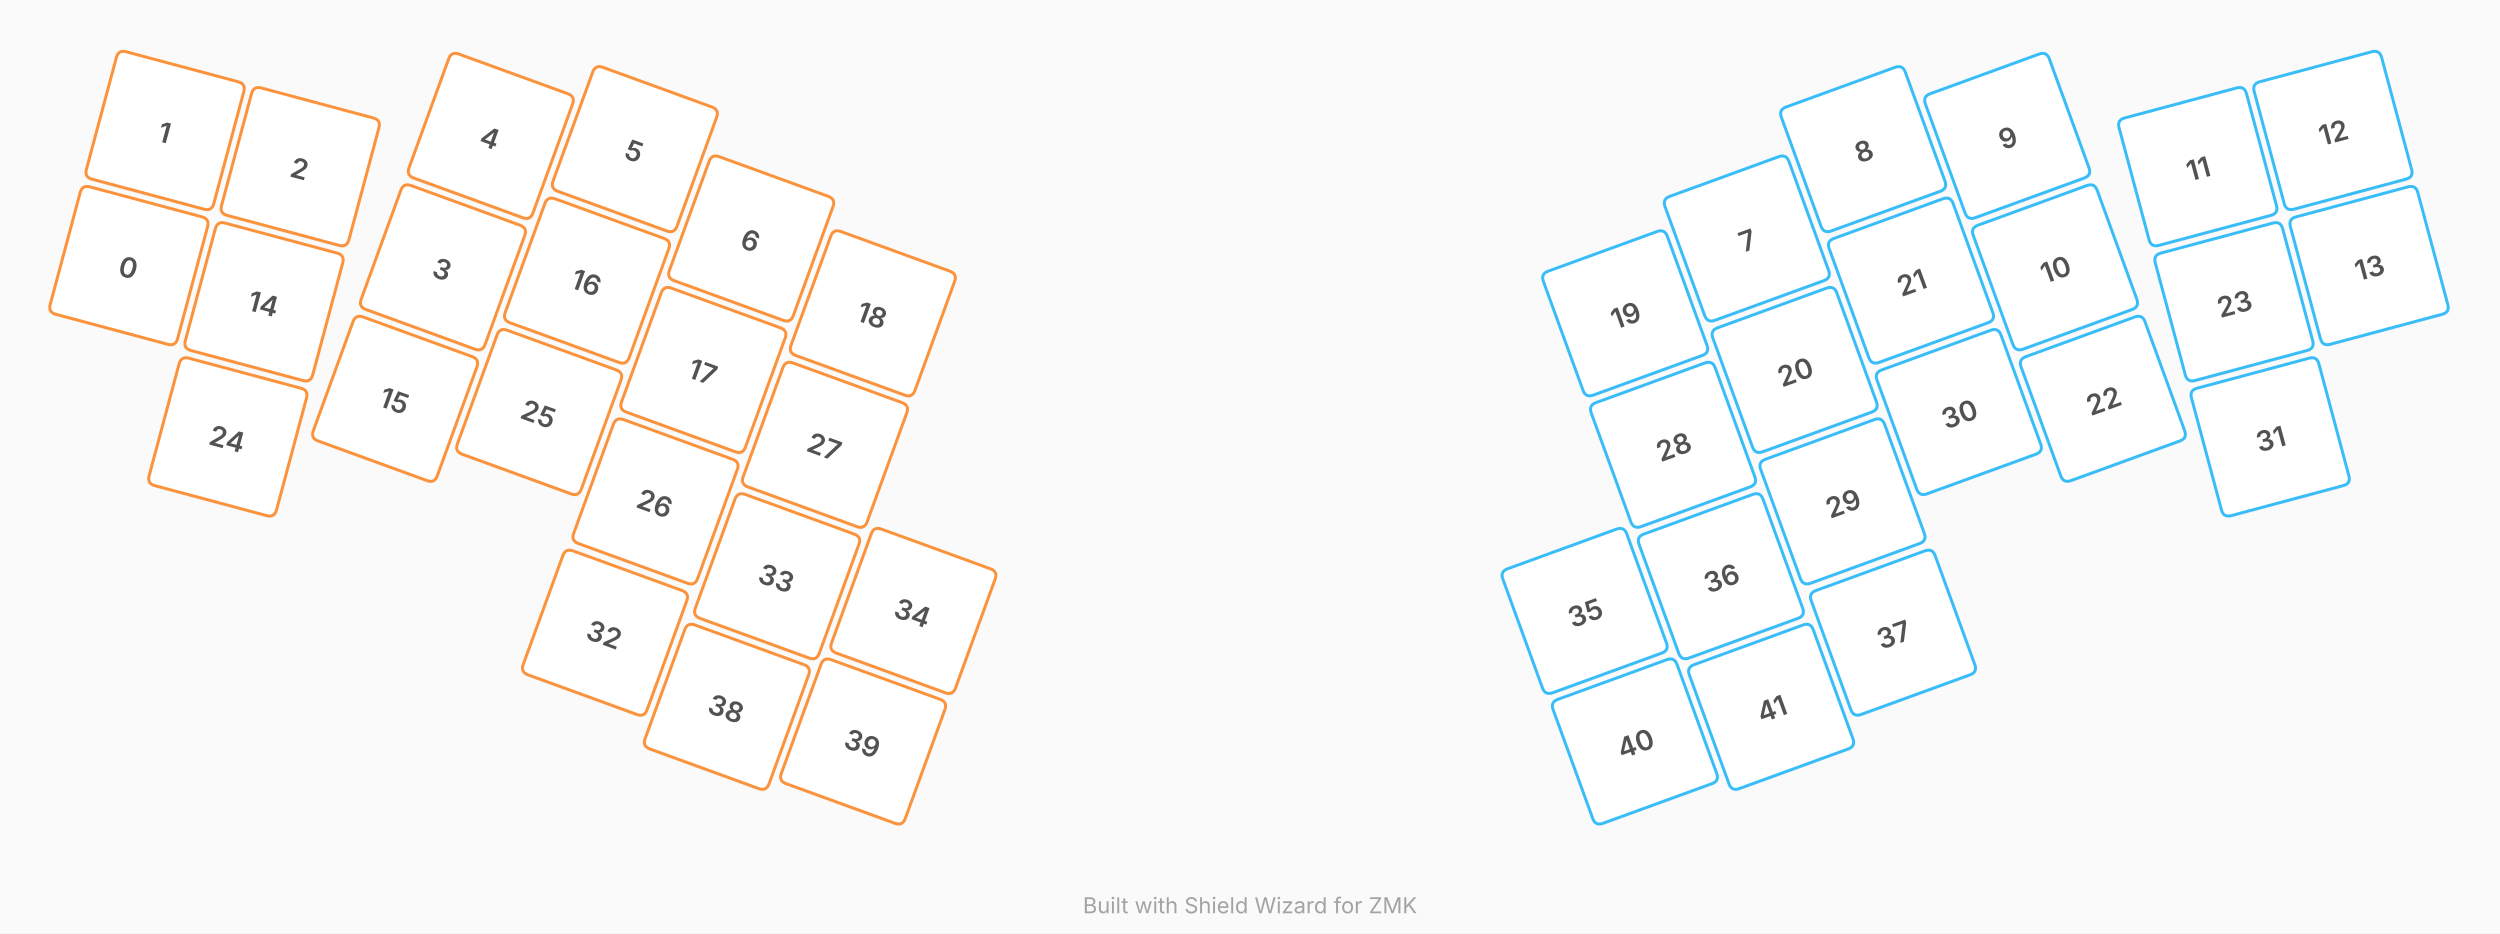
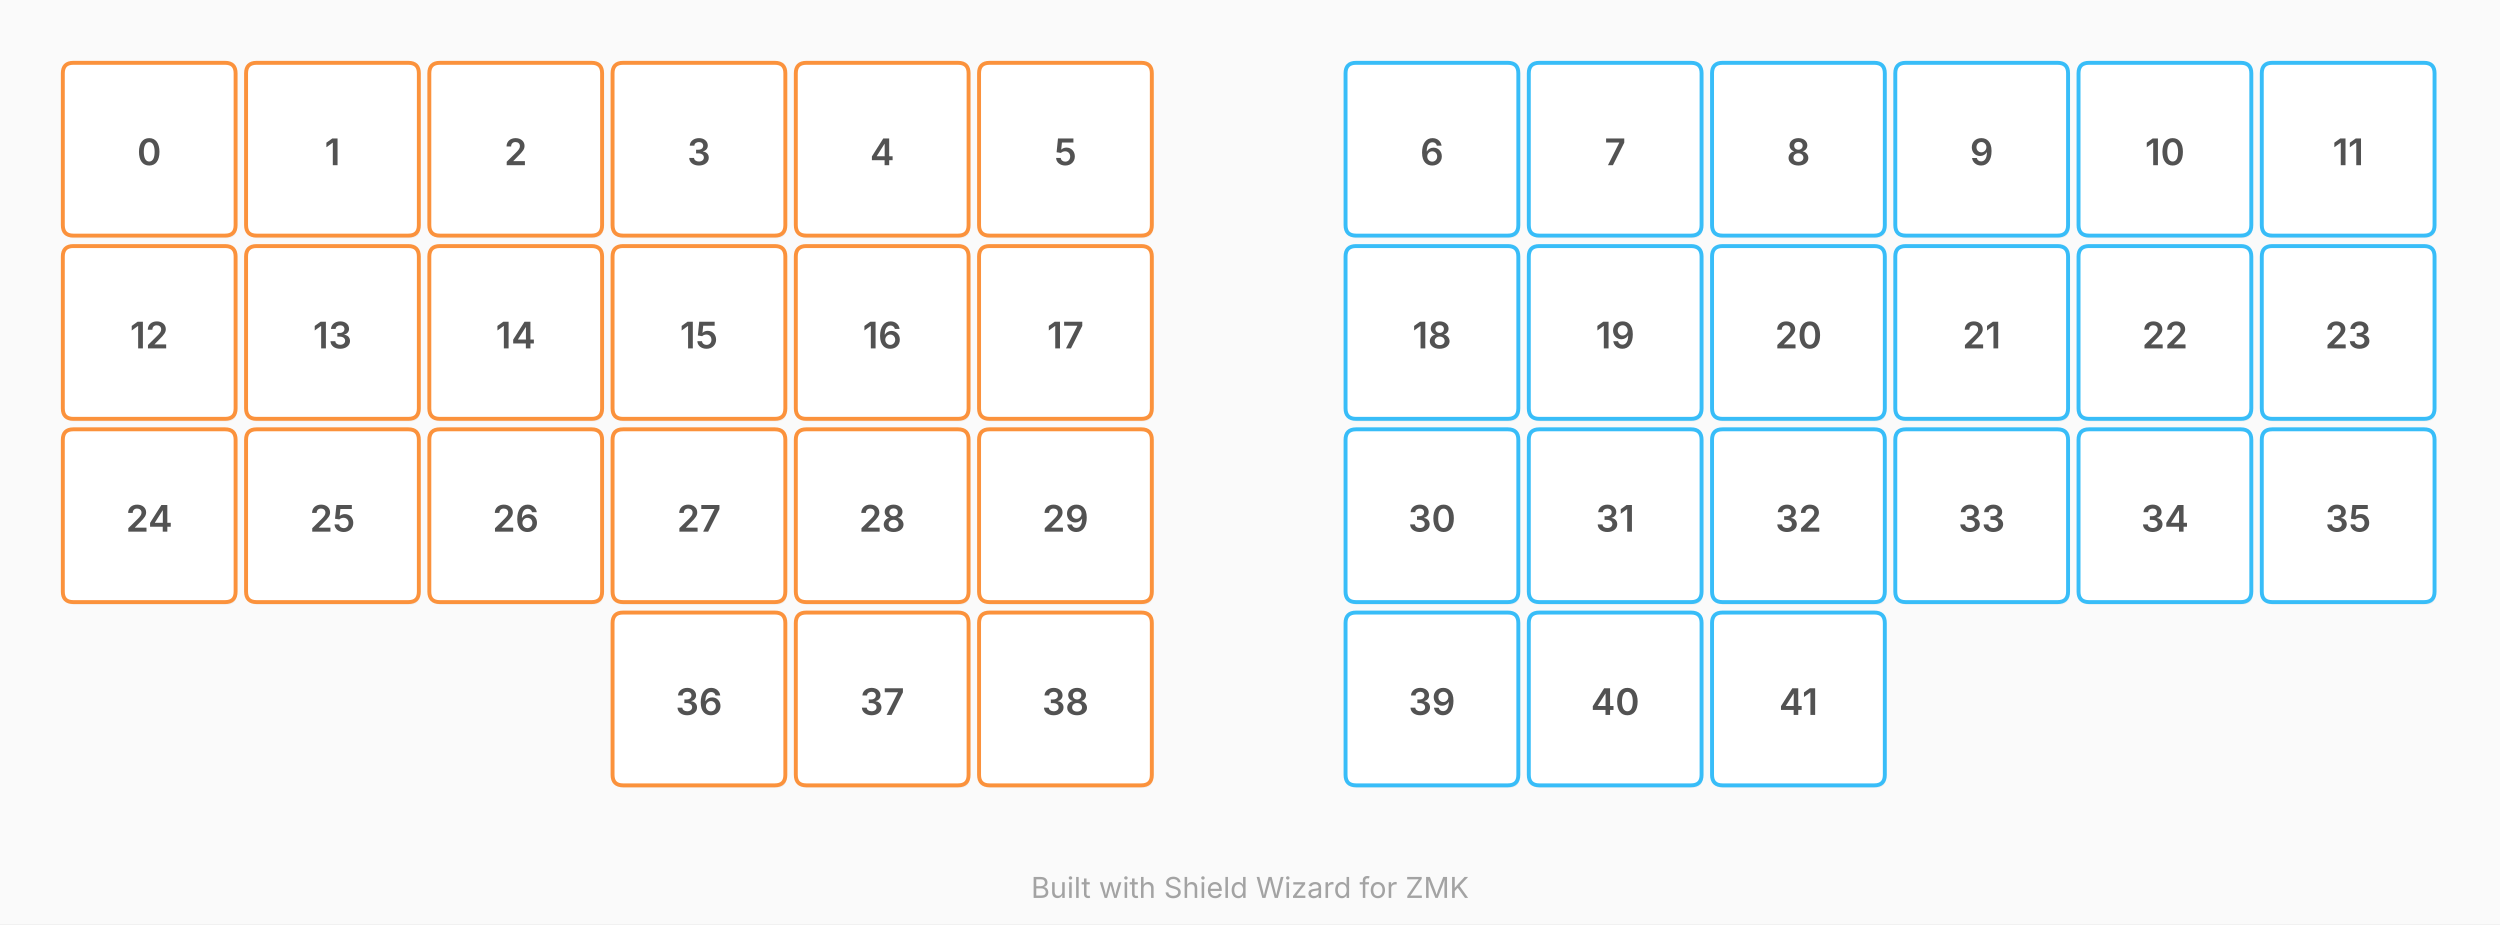
- <svg xmlns="http://www.w3.org/2000/svg" viewBox="0 0 1251 467">
+ <svg xmlns="http://www.w3.org/2000/svg" viewBox="0 0 955 353">
  <style>
  .bg { fill: #fafafa; }
  .key-body { fill: #ffffff; }
  .key-shadow { fill: rgba(0,0,0,0.04); }
  .key-label { fill: #525252; font-weight: 600; }
  .footer { fill: #a3a3a3; }
  @media (prefers-color-scheme: dark) {
    .bg { fill: #171717; }
    .key-body { fill: #2a2a2a; }
    .key-shadow { fill: rgba(0,0,0,0.15); }
    .key-label { fill: #d4d4d4; }
    .footer { fill: #525252; }
  }
</style>
-   <rect class="bg" width="1251" height="467" />
-   <g transform="translate(29.50252,97.89693) rotate(15,35,35)">
+   <rect class="bg" width="955" height="353" />
+   <g transform="translate(22,22)">
    <path class="key-shadow" d="M 6,2 L 64,2 Q 68,2 68,6 L 68,64 Q 68,68 64,68 L 6,68 Q 2,68 2,64 L 2,6 Q 2,2 6,2 Z" transform="translate(0.5,1)" />
    <path class="key-body" d="M 6,2 L 64,2 Q 68,2 68,6 L 68,64 Q 68,68 64,68 L 6,68 Q 2,68 2,64 L 2,6 Q 2,2 6,2 Z" stroke="#fb923c" stroke-width="1.5" />
    <text x="35" y="36" text-anchor="middle" dominant-baseline="central" font-family="system-ui, -apple-system, sans-serif" font-size="14" class="key-label">0</text>
  </g>
-   <g transform="translate(47.61985,30.28211) rotate(15,35,35)">
+   <g transform="translate(92,22)">
    <path class="key-shadow" d="M 6,2 L 64,2 Q 68,2 68,6 L 68,64 Q 68,68 64,68 L 6,68 Q 2,68 2,64 L 2,6 Q 2,2 6,2 Z" transform="translate(0.5,1)" />
    <path class="key-body" d="M 6,2 L 64,2 Q 68,2 68,6 L 68,64 Q 68,68 64,68 L 6,68 Q 2,68 2,64 L 2,6 Q 2,2 6,2 Z" stroke="#fb923c" stroke-width="1.5" />
    <text x="35" y="36" text-anchor="middle" dominant-baseline="central" font-family="system-ui, -apple-system, sans-serif" font-size="14" class="key-label">1</text>
  </g>
-   <g transform="translate(115.2347,48.39944) rotate(15,35,35)">
+   <g transform="translate(162,22)">
    <path class="key-shadow" d="M 6,2 L 64,2 Q 68,2 68,6 L 68,64 Q 68,68 64,68 L 6,68 Q 2,68 2,64 L 2,6 Q 2,2 6,2 Z" transform="translate(0.5,1)" />
    <path class="key-body" d="M 6,2 L 64,2 Q 68,2 68,6 L 68,64 Q 68,68 64,68 L 6,68 Q 2,68 2,64 L 2,6 Q 2,2 6,2 Z" stroke="#fb923c" stroke-width="1.5" />
    <text x="35" y="36" text-anchor="middle" dominant-baseline="central" font-family="system-ui, -apple-system, sans-serif" font-size="14" class="key-label">2</text>
  </g>
-   <g transform="translate(186.663,98.77851) rotate(20,35,35)">
+   <g transform="translate(232,22)">
    <path class="key-shadow" d="M 6,2 L 64,2 Q 68,2 68,6 L 68,64 Q 68,68 64,68 L 6,68 Q 2,68 2,64 L 2,6 Q 2,2 6,2 Z" transform="translate(0.5,1)" />
    <path class="key-body" d="M 6,2 L 64,2 Q 68,2 68,6 L 68,64 Q 68,68 64,68 L 6,68 Q 2,68 2,64 L 2,6 Q 2,2 6,2 Z" stroke="#fb923c" stroke-width="1.5" />
    <text x="35" y="36" text-anchor="middle" dominant-baseline="central" font-family="system-ui, -apple-system, sans-serif" font-size="14" class="key-label">3</text>
  </g>
-   <g transform="translate(210.6045,33) rotate(20,35,35)">
+   <g transform="translate(302,22)">
    <path class="key-shadow" d="M 6,2 L 64,2 Q 68,2 68,6 L 68,64 Q 68,68 64,68 L 6,68 Q 2,68 2,64 L 2,6 Q 2,2 6,2 Z" transform="translate(0.5,1)" />
    <path class="key-body" d="M 6,2 L 64,2 Q 68,2 68,6 L 68,64 Q 68,68 64,68 L 6,68 Q 2,68 2,64 L 2,6 Q 2,2 6,2 Z" stroke="#fb923c" stroke-width="1.5" />
    <text x="35" y="36" text-anchor="middle" dominant-baseline="central" font-family="system-ui, -apple-system, sans-serif" font-size="14" class="key-label">4</text>
  </g>
-   <g transform="translate(282.6833,39.63131) rotate(20,35,35)">
+   <g transform="translate(372,22)">
    <path class="key-shadow" d="M 6,2 L 64,2 Q 68,2 68,6 L 68,64 Q 68,68 64,68 L 6,68 Q 2,68 2,64 L 2,6 Q 2,2 6,2 Z" transform="translate(0.5,1)" />
    <path class="key-body" d="M 6,2 L 64,2 Q 68,2 68,6 L 68,64 Q 68,68 64,68 L 6,68 Q 2,68 2,64 L 2,6 Q 2,2 6,2 Z" stroke="#fb923c" stroke-width="1.5" />
    <text x="35" y="36" text-anchor="middle" dominant-baseline="central" font-family="system-ui, -apple-system, sans-serif" font-size="14" class="key-label">5</text>
  </g>
-   <g transform="translate(340.9014,84.34486) rotate(20,35,35)">
-     <path class="key-shadow" d="M 6,2 L 64,2 Q 68,2 68,6 L 68,64 Q 68,68 64,68 L 6,68 Q 2,68 2,64 L 2,6 Q 2,2 6,2 Z" transform="translate(0.5,1)" />
-     <path class="key-body" d="M 6,2 L 64,2 Q 68,2 68,6 L 68,64 Q 68,68 64,68 L 6,68 Q 2,68 2,64 L 2,6 Q 2,2 6,2 Z" stroke="#fb923c" stroke-width="1.5" />
+   <g transform="translate(512,22)">
+     <path class="key-shadow" d="M 6,2 L 64,2 Q 68,2 68,6 L 68,64 Q 68,68 64,68 L 6,68 Q 2,68 2,64 L 2,6 Q 2,2 6,2 Z" transform="translate(0.5,1)" />
+     <path class="key-body" d="M 6,2 L 64,2 Q 68,2 68,6 L 68,64 Q 68,68 64,68 L 6,68 Q 2,68 2,64 L 2,6 Q 2,2 6,2 Z" stroke="#38bdf8" stroke-width="1.5" />
    <text x="35" y="36" text-anchor="middle" dominant-baseline="central" font-family="system-ui, -apple-system, sans-serif" font-size="14" class="key-label">6</text>
  </g>
-   <g transform="translate(839.0986,84.34486) rotate(-20,35,35)">
+   <g transform="translate(582,22)">
    <path class="key-shadow" d="M 6,2 L 64,2 Q 68,2 68,6 L 68,64 Q 68,68 64,68 L 6,68 Q 2,68 2,64 L 2,6 Q 2,2 6,2 Z" transform="translate(0.5,1)" />
    <path class="key-body" d="M 6,2 L 64,2 Q 68,2 68,6 L 68,64 Q 68,68 64,68 L 6,68 Q 2,68 2,64 L 2,6 Q 2,2 6,2 Z" stroke="#38bdf8" stroke-width="1.5" />
    <text x="35" y="36" text-anchor="middle" dominant-baseline="central" font-family="system-ui, -apple-system, sans-serif" font-size="14" class="key-label">7</text>
  </g>
-   <g transform="translate(897.3167,39.63131) rotate(-20,35,35)">
+   <g transform="translate(652,22)">
    <path class="key-shadow" d="M 6,2 L 64,2 Q 68,2 68,6 L 68,64 Q 68,68 64,68 L 6,68 Q 2,68 2,64 L 2,6 Q 2,2 6,2 Z" transform="translate(0.5,1)" />
    <path class="key-body" d="M 6,2 L 64,2 Q 68,2 68,6 L 68,64 Q 68,68 64,68 L 6,68 Q 2,68 2,64 L 2,6 Q 2,2 6,2 Z" stroke="#38bdf8" stroke-width="1.5" />
    <text x="35" y="36" text-anchor="middle" dominant-baseline="central" font-family="system-ui, -apple-system, sans-serif" font-size="14" class="key-label">8</text>
  </g>
-   <g transform="translate(969.3955,33) rotate(-20,35,35)">
+   <g transform="translate(722,22)">
    <path class="key-shadow" d="M 6,2 L 64,2 Q 68,2 68,6 L 68,64 Q 68,68 64,68 L 6,68 Q 2,68 2,64 L 2,6 Q 2,2 6,2 Z" transform="translate(0.5,1)" />
    <path class="key-body" d="M 6,2 L 64,2 Q 68,2 68,6 L 68,64 Q 68,68 64,68 L 6,68 Q 2,68 2,64 L 2,6 Q 2,2 6,2 Z" stroke="#38bdf8" stroke-width="1.5" />
    <text x="35" y="36" text-anchor="middle" dominant-baseline="central" font-family="system-ui, -apple-system, sans-serif" font-size="14" class="key-label">9</text>
  </g>
-   <g transform="translate(993.337,98.77851) rotate(-20,35,35)">
+   <g transform="translate(792,22)">
    <path class="key-shadow" d="M 6,2 L 64,2 Q 68,2 68,6 L 68,64 Q 68,68 64,68 L 6,68 Q 2,68 2,64 L 2,6 Q 2,2 6,2 Z" transform="translate(0.5,1)" />
    <path class="key-body" d="M 6,2 L 64,2 Q 68,2 68,6 L 68,64 Q 68,68 64,68 L 6,68 Q 2,68 2,64 L 2,6 Q 2,2 6,2 Z" stroke="#38bdf8" stroke-width="1.5" />
    <text x="35" y="36" text-anchor="middle" dominant-baseline="central" font-family="system-ui, -apple-system, sans-serif" font-size="14" class="key-label">10</text>
  </g>
-   <g transform="translate(1064.765,48.39944) rotate(-15,35,35)">
+   <g transform="translate(862,22)">
    <path class="key-shadow" d="M 6,2 L 64,2 Q 68,2 68,6 L 68,64 Q 68,68 64,68 L 6,68 Q 2,68 2,64 L 2,6 Q 2,2 6,2 Z" transform="translate(0.5,1)" />
    <path class="key-body" d="M 6,2 L 64,2 Q 68,2 68,6 L 68,64 Q 68,68 64,68 L 6,68 Q 2,68 2,64 L 2,6 Q 2,2 6,2 Z" stroke="#38bdf8" stroke-width="1.5" />
    <text x="35" y="36" text-anchor="middle" dominant-baseline="central" font-family="system-ui, -apple-system, sans-serif" font-size="14" class="key-label">11</text>
  </g>
-   <g transform="translate(1132.38,30.28211) rotate(-15,35,35)">
-     <path class="key-shadow" d="M 6,2 L 64,2 Q 68,2 68,6 L 68,64 Q 68,68 64,68 L 6,68 Q 2,68 2,64 L 2,6 Q 2,2 6,2 Z" transform="translate(0.5,1)" />
-     <path class="key-body" d="M 6,2 L 64,2 Q 68,2 68,6 L 68,64 Q 68,68 64,68 L 6,68 Q 2,68 2,64 L 2,6 Q 2,2 6,2 Z" stroke="#38bdf8" stroke-width="1.5" />
+   <g transform="translate(22,92)">
+     <path class="key-shadow" d="M 6,2 L 64,2 Q 68,2 68,6 L 68,64 Q 68,68 64,68 L 6,68 Q 2,68 2,64 L 2,6 Q 2,2 6,2 Z" transform="translate(0.5,1)" />
+     <path class="key-body" d="M 6,2 L 64,2 Q 68,2 68,6 L 68,64 Q 68,68 64,68 L 6,68 Q 2,68 2,64 L 2,6 Q 2,2 6,2 Z" stroke="#fb923c" stroke-width="1.5" />
    <text x="35" y="36" text-anchor="middle" dominant-baseline="central" font-family="system-ui, -apple-system, sans-serif" font-size="14" class="key-label">12</text>
  </g>
-   <g transform="translate(1150.497,97.89693) rotate(-15,35,35)">
-     <path class="key-shadow" d="M 6,2 L 64,2 Q 68,2 68,6 L 68,64 Q 68,68 64,68 L 6,68 Q 2,68 2,64 L 2,6 Q 2,2 6,2 Z" transform="translate(0.5,1)" />
-     <path class="key-body" d="M 6,2 L 64,2 Q 68,2 68,6 L 68,64 Q 68,68 64,68 L 6,68 Q 2,68 2,64 L 2,6 Q 2,2 6,2 Z" stroke="#38bdf8" stroke-width="1.5" />
+   <g transform="translate(92,92)">
+     <path class="key-shadow" d="M 6,2 L 64,2 Q 68,2 68,6 L 68,64 Q 68,68 64,68 L 6,68 Q 2,68 2,64 L 2,6 Q 2,2 6,2 Z" transform="translate(0.5,1)" />
+     <path class="key-body" d="M 6,2 L 64,2 Q 68,2 68,6 L 68,64 Q 68,68 64,68 L 6,68 Q 2,68 2,64 L 2,6 Q 2,2 6,2 Z" stroke="#fb923c" stroke-width="1.5" />
    <text x="35" y="36" text-anchor="middle" dominant-baseline="central" font-family="system-ui, -apple-system, sans-serif" font-size="14" class="key-label">13</text>
  </g>
-   <g transform="translate(97.11733,116.0143) rotate(15,35,35)">
+   <g transform="translate(162,92)">
    <path class="key-shadow" d="M 6,2 L 64,2 Q 68,2 68,6 L 68,64 Q 68,68 64,68 L 6,68 Q 2,68 2,64 L 2,6 Q 2,2 6,2 Z" transform="translate(0.5,1)" />
    <path class="key-body" d="M 6,2 L 64,2 Q 68,2 68,6 L 68,64 Q 68,68 64,68 L 6,68 Q 2,68 2,64 L 2,6 Q 2,2 6,2 Z" stroke="#fb923c" stroke-width="1.5" />
    <text x="35" y="36" text-anchor="middle" dominant-baseline="central" font-family="system-ui, -apple-system, sans-serif" font-size="14" class="key-label">14</text>
  </g>
-   <g transform="translate(162.7216,164.557) rotate(20,35,35)">
+   <g transform="translate(232,92)">
    <path class="key-shadow" d="M 6,2 L 64,2 Q 68,2 68,6 L 68,64 Q 68,68 64,68 L 6,68 Q 2,68 2,64 L 2,6 Q 2,2 6,2 Z" transform="translate(0.5,1)" />
    <path class="key-body" d="M 6,2 L 64,2 Q 68,2 68,6 L 68,64 Q 68,68 64,68 L 6,68 Q 2,68 2,64 L 2,6 Q 2,2 6,2 Z" stroke="#fb923c" stroke-width="1.5" />
    <text x="35" y="36" text-anchor="middle" dominant-baseline="central" font-family="system-ui, -apple-system, sans-serif" font-size="14" class="key-label">15</text>
  </g>
-   <g transform="translate(258.7419,105.4097) rotate(20,35,35)">
+   <g transform="translate(302,92)">
    <path class="key-shadow" d="M 6,2 L 64,2 Q 68,2 68,6 L 68,64 Q 68,68 64,68 L 6,68 Q 2,68 2,64 L 2,6 Q 2,2 6,2 Z" transform="translate(0.5,1)" />
    <path class="key-body" d="M 6,2 L 64,2 Q 68,2 68,6 L 68,64 Q 68,68 64,68 L 6,68 Q 2,68 2,64 L 2,6 Q 2,2 6,2 Z" stroke="#fb923c" stroke-width="1.5" />
    <text x="35" y="36" text-anchor="middle" dominant-baseline="central" font-family="system-ui, -apple-system, sans-serif" font-size="14" class="key-label">16</text>
  </g>
-   <g transform="translate(316.96,150.1233) rotate(20,35,35)">
+   <g transform="translate(372,92)">
    <path class="key-shadow" d="M 6,2 L 64,2 Q 68,2 68,6 L 68,64 Q 68,68 64,68 L 6,68 Q 2,68 2,64 L 2,6 Q 2,2 6,2 Z" transform="translate(0.5,1)" />
    <path class="key-body" d="M 6,2 L 64,2 Q 68,2 68,6 L 68,64 Q 68,68 64,68 L 6,68 Q 2,68 2,64 L 2,6 Q 2,2 6,2 Z" stroke="#fb923c" stroke-width="1.5" />
    <text x="35" y="36" text-anchor="middle" dominant-baseline="central" font-family="system-ui, -apple-system, sans-serif" font-size="14" class="key-label">17</text>
  </g>
-   <g transform="translate(401.7655,121.7882) rotate(20,35,35)">
-     <path class="key-shadow" d="M 6,2 L 64,2 Q 68,2 68,6 L 68,64 Q 68,68 64,68 L 6,68 Q 2,68 2,64 L 2,6 Q 2,2 6,2 Z" transform="translate(0.5,1)" />
-     <path class="key-body" d="M 6,2 L 64,2 Q 68,2 68,6 L 68,64 Q 68,68 64,68 L 6,68 Q 2,68 2,64 L 2,6 Q 2,2 6,2 Z" stroke="#fb923c" stroke-width="1.5" />
+   <g transform="translate(512,92)">
+     <path class="key-shadow" d="M 6,2 L 64,2 Q 68,2 68,6 L 68,64 Q 68,68 64,68 L 6,68 Q 2,68 2,64 L 2,6 Q 2,2 6,2 Z" transform="translate(0.5,1)" />
+     <path class="key-body" d="M 6,2 L 64,2 Q 68,2 68,6 L 68,64 Q 68,68 64,68 L 6,68 Q 2,68 2,64 L 2,6 Q 2,2 6,2 Z" stroke="#38bdf8" stroke-width="1.5" />
    <text x="35" y="36" text-anchor="middle" dominant-baseline="central" font-family="system-ui, -apple-system, sans-serif" font-size="14" class="key-label">18</text>
  </g>
-   <g transform="translate(778.2345,121.7882) rotate(-20,35,35)">
+   <g transform="translate(582,92)">
    <path class="key-shadow" d="M 6,2 L 64,2 Q 68,2 68,6 L 68,64 Q 68,68 64,68 L 6,68 Q 2,68 2,64 L 2,6 Q 2,2 6,2 Z" transform="translate(0.5,1)" />
    <path class="key-body" d="M 6,2 L 64,2 Q 68,2 68,6 L 68,64 Q 68,68 64,68 L 6,68 Q 2,68 2,64 L 2,6 Q 2,2 6,2 Z" stroke="#38bdf8" stroke-width="1.5" />
    <text x="35" y="36" text-anchor="middle" dominant-baseline="central" font-family="system-ui, -apple-system, sans-serif" font-size="14" class="key-label">19</text>
  </g>
-   <g transform="translate(863.04,150.1233) rotate(-20,35,35)">
+   <g transform="translate(652,92)">
    <path class="key-shadow" d="M 6,2 L 64,2 Q 68,2 68,6 L 68,64 Q 68,68 64,68 L 6,68 Q 2,68 2,64 L 2,6 Q 2,2 6,2 Z" transform="translate(0.5,1)" />
    <path class="key-body" d="M 6,2 L 64,2 Q 68,2 68,6 L 68,64 Q 68,68 64,68 L 6,68 Q 2,68 2,64 L 2,6 Q 2,2 6,2 Z" stroke="#38bdf8" stroke-width="1.5" />
    <text x="35" y="36" text-anchor="middle" dominant-baseline="central" font-family="system-ui, -apple-system, sans-serif" font-size="14" class="key-label">20</text>
  </g>
-   <g transform="translate(921.2581,105.4097) rotate(-20,35,35)">
+   <g transform="translate(722,92)">
    <path class="key-shadow" d="M 6,2 L 64,2 Q 68,2 68,6 L 68,64 Q 68,68 64,68 L 6,68 Q 2,68 2,64 L 2,6 Q 2,2 6,2 Z" transform="translate(0.5,1)" />
    <path class="key-body" d="M 6,2 L 64,2 Q 68,2 68,6 L 68,64 Q 68,68 64,68 L 6,68 Q 2,68 2,64 L 2,6 Q 2,2 6,2 Z" stroke="#38bdf8" stroke-width="1.5" />
    <text x="35" y="36" text-anchor="middle" dominant-baseline="central" font-family="system-ui, -apple-system, sans-serif" font-size="14" class="key-label">21</text>
  </g>
-   <g transform="translate(1017.278,164.557) rotate(-20,35,35)">
+   <g transform="translate(792,92)">
    <path class="key-shadow" d="M 6,2 L 64,2 Q 68,2 68,6 L 68,64 Q 68,68 64,68 L 6,68 Q 2,68 2,64 L 2,6 Q 2,2 6,2 Z" transform="translate(0.5,1)" />
    <path class="key-body" d="M 6,2 L 64,2 Q 68,2 68,6 L 68,64 Q 68,68 64,68 L 6,68 Q 2,68 2,64 L 2,6 Q 2,2 6,2 Z" stroke="#38bdf8" stroke-width="1.5" />
    <text x="35" y="36" text-anchor="middle" dominant-baseline="central" font-family="system-ui, -apple-system, sans-serif" font-size="14" class="key-label">22</text>
  </g>
-   <g transform="translate(1082.883,116.0143) rotate(-15,35,35)">
+   <g transform="translate(862,92)">
    <path class="key-shadow" d="M 6,2 L 64,2 Q 68,2 68,6 L 68,64 Q 68,68 64,68 L 6,68 Q 2,68 2,64 L 2,6 Q 2,2 6,2 Z" transform="translate(0.5,1)" />
    <path class="key-body" d="M 6,2 L 64,2 Q 68,2 68,6 L 68,64 Q 68,68 64,68 L 6,68 Q 2,68 2,64 L 2,6 Q 2,2 6,2 Z" stroke="#38bdf8" stroke-width="1.5" />
    <text x="35" y="36" text-anchor="middle" dominant-baseline="central" font-family="system-ui, -apple-system, sans-serif" font-size="14" class="key-label">23</text>
  </g>
-   <g transform="translate(79,183.629) rotate(15,35,35)">
+   <g transform="translate(22,162)">
    <path class="key-shadow" d="M 6,2 L 64,2 Q 68,2 68,6 L 68,64 Q 68,68 64,68 L 6,68 Q 2,68 2,64 L 2,6 Q 2,2 6,2 Z" transform="translate(0.5,1)" />
    <path class="key-body" d="M 6,2 L 64,2 Q 68,2 68,6 L 68,64 Q 68,68 64,68 L 6,68 Q 2,68 2,64 L 2,6 Q 2,2 6,2 Z" stroke="#fb923c" stroke-width="1.5" />
    <text x="35" y="36" text-anchor="middle" dominant-baseline="central" font-family="system-ui, -apple-system, sans-serif" font-size="14" class="key-label">24</text>
  </g>
-   <g transform="translate(234.8005,171.1883) rotate(20,35,35)">
+   <g transform="translate(92,162)">
    <path class="key-shadow" d="M 6,2 L 64,2 Q 68,2 68,6 L 68,64 Q 68,68 64,68 L 6,68 Q 2,68 2,64 L 2,6 Q 2,2 6,2 Z" transform="translate(0.5,1)" />
    <path class="key-body" d="M 6,2 L 64,2 Q 68,2 68,6 L 68,64 Q 68,68 64,68 L 6,68 Q 2,68 2,64 L 2,6 Q 2,2 6,2 Z" stroke="#fb923c" stroke-width="1.5" />
    <text x="35" y="36" text-anchor="middle" dominant-baseline="central" font-family="system-ui, -apple-system, sans-serif" font-size="14" class="key-label">25</text>
  </g>
-   <g transform="translate(293.0185,215.9018) rotate(20,35,35)">
+   <g transform="translate(162,162)">
    <path class="key-shadow" d="M 6,2 L 64,2 Q 68,2 68,6 L 68,64 Q 68,68 64,68 L 6,68 Q 2,68 2,64 L 2,6 Q 2,2 6,2 Z" transform="translate(0.5,1)" />
    <path class="key-body" d="M 6,2 L 64,2 Q 68,2 68,6 L 68,64 Q 68,68 64,68 L 6,68 Q 2,68 2,64 L 2,6 Q 2,2 6,2 Z" stroke="#fb923c" stroke-width="1.5" />
    <text x="35" y="36" text-anchor="middle" dominant-baseline="central" font-family="system-ui, -apple-system, sans-serif" font-size="14" class="key-label">26</text>
  </g>
-   <g transform="translate(377.8241,187.5667) rotate(20,35,35)">
+   <g transform="translate(232,162)">
    <path class="key-shadow" d="M 6,2 L 64,2 Q 68,2 68,6 L 68,64 Q 68,68 64,68 L 6,68 Q 2,68 2,64 L 2,6 Q 2,2 6,2 Z" transform="translate(0.5,1)" />
    <path class="key-body" d="M 6,2 L 64,2 Q 68,2 68,6 L 68,64 Q 68,68 64,68 L 6,68 Q 2,68 2,64 L 2,6 Q 2,2 6,2 Z" stroke="#fb923c" stroke-width="1.5" />
    <text x="35" y="36" text-anchor="middle" dominant-baseline="central" font-family="system-ui, -apple-system, sans-serif" font-size="14" class="key-label">27</text>
  </g>
-   <g transform="translate(802.1759,187.5667) rotate(-20,35,35)">
-     <path class="key-shadow" d="M 6,2 L 64,2 Q 68,2 68,6 L 68,64 Q 68,68 64,68 L 6,68 Q 2,68 2,64 L 2,6 Q 2,2 6,2 Z" transform="translate(0.5,1)" />
-     <path class="key-body" d="M 6,2 L 64,2 Q 68,2 68,6 L 68,64 Q 68,68 64,68 L 6,68 Q 2,68 2,64 L 2,6 Q 2,2 6,2 Z" stroke="#38bdf8" stroke-width="1.5" />
+   <g transform="translate(302,162)">
+     <path class="key-shadow" d="M 6,2 L 64,2 Q 68,2 68,6 L 68,64 Q 68,68 64,68 L 6,68 Q 2,68 2,64 L 2,6 Q 2,2 6,2 Z" transform="translate(0.5,1)" />
+     <path class="key-body" d="M 6,2 L 64,2 Q 68,2 68,6 L 68,64 Q 68,68 64,68 L 6,68 Q 2,68 2,64 L 2,6 Q 2,2 6,2 Z" stroke="#fb923c" stroke-width="1.5" />
    <text x="35" y="36" text-anchor="middle" dominant-baseline="central" font-family="system-ui, -apple-system, sans-serif" font-size="14" class="key-label">28</text>
  </g>
-   <g transform="translate(886.9815,215.9018) rotate(-20,35,35)">
-     <path class="key-shadow" d="M 6,2 L 64,2 Q 68,2 68,6 L 68,64 Q 68,68 64,68 L 6,68 Q 2,68 2,64 L 2,6 Q 2,2 6,2 Z" transform="translate(0.5,1)" />
-     <path class="key-body" d="M 6,2 L 64,2 Q 68,2 68,6 L 68,64 Q 68,68 64,68 L 6,68 Q 2,68 2,64 L 2,6 Q 2,2 6,2 Z" stroke="#38bdf8" stroke-width="1.5" />
+   <g transform="translate(372,162)">
+     <path class="key-shadow" d="M 6,2 L 64,2 Q 68,2 68,6 L 68,64 Q 68,68 64,68 L 6,68 Q 2,68 2,64 L 2,6 Q 2,2 6,2 Z" transform="translate(0.5,1)" />
+     <path class="key-body" d="M 6,2 L 64,2 Q 68,2 68,6 L 68,64 Q 68,68 64,68 L 6,68 Q 2,68 2,64 L 2,6 Q 2,2 6,2 Z" stroke="#fb923c" stroke-width="1.5" />
    <text x="35" y="36" text-anchor="middle" dominant-baseline="central" font-family="system-ui, -apple-system, sans-serif" font-size="14" class="key-label">29</text>
  </g>
-   <g transform="translate(945.1995,171.1883) rotate(-20,35,35)">
+   <g transform="translate(512,162)">
    <path class="key-shadow" d="M 6,2 L 64,2 Q 68,2 68,6 L 68,64 Q 68,68 64,68 L 6,68 Q 2,68 2,64 L 2,6 Q 2,2 6,2 Z" transform="translate(0.5,1)" />
    <path class="key-body" d="M 6,2 L 64,2 Q 68,2 68,6 L 68,64 Q 68,68 64,68 L 6,68 Q 2,68 2,64 L 2,6 Q 2,2 6,2 Z" stroke="#38bdf8" stroke-width="1.5" />
    <text x="35" y="36" text-anchor="middle" dominant-baseline="central" font-family="system-ui, -apple-system, sans-serif" font-size="14" class="key-label">30</text>
  </g>
-   <g transform="translate(1101,183.629) rotate(-15,35,35)">
+   <g transform="translate(582,162)">
    <path class="key-shadow" d="M 6,2 L 64,2 Q 68,2 68,6 L 68,64 Q 68,68 64,68 L 6,68 Q 2,68 2,64 L 2,6 Q 2,2 6,2 Z" transform="translate(0.5,1)" />
    <path class="key-body" d="M 6,2 L 64,2 Q 68,2 68,6 L 68,64 Q 68,68 64,68 L 6,68 Q 2,68 2,64 L 2,6 Q 2,2 6,2 Z" stroke="#38bdf8" stroke-width="1.5" />
    <text x="35" y="36" text-anchor="middle" dominant-baseline="central" font-family="system-ui, -apple-system, sans-serif" font-size="14" class="key-label">31</text>
  </g>
-   <g transform="translate(267.7394,281.5854) rotate(20,35,35)">
-     <path class="key-shadow" d="M 6,2 L 64,2 Q 68,2 68,6 L 68,64 Q 68,68 64,68 L 6,68 Q 2,68 2,64 L 2,6 Q 2,2 6,2 Z" transform="translate(0.5,1)" />
-     <path class="key-body" d="M 6,2 L 64,2 Q 68,2 68,6 L 68,64 Q 68,68 64,68 L 6,68 Q 2,68 2,64 L 2,6 Q 2,2 6,2 Z" stroke="#fb923c" stroke-width="1.5" />
+   <g transform="translate(652,162)">
+     <path class="key-shadow" d="M 6,2 L 64,2 Q 68,2 68,6 L 68,64 Q 68,68 64,68 L 6,68 Q 2,68 2,64 L 2,6 Q 2,2 6,2 Z" transform="translate(0.5,1)" />
+     <path class="key-body" d="M 6,2 L 64,2 Q 68,2 68,6 L 68,64 Q 68,68 64,68 L 6,68 Q 2,68 2,64 L 2,6 Q 2,2 6,2 Z" stroke="#38bdf8" stroke-width="1.5" />
    <text x="35" y="36" text-anchor="middle" dominant-baseline="central" font-family="system-ui, -apple-system, sans-serif" font-size="14" class="key-label">32</text>
  </g>
-   <g transform="translate(353.8827,253.3451) rotate(20,35,35)">
-     <path class="key-shadow" d="M 6,2 L 64,2 Q 68,2 68,6 L 68,64 Q 68,68 64,68 L 6,68 Q 2,68 2,64 L 2,6 Q 2,2 6,2 Z" transform="translate(0.5,1)" />
-     <path class="key-body" d="M 6,2 L 64,2 Q 68,2 68,6 L 68,64 Q 68,68 64,68 L 6,68 Q 2,68 2,64 L 2,6 Q 2,2 6,2 Z" stroke="#fb923c" stroke-width="1.5" />
+   <g transform="translate(722,162)">
+     <path class="key-shadow" d="M 6,2 L 64,2 Q 68,2 68,6 L 68,64 Q 68,68 64,68 L 6,68 Q 2,68 2,64 L 2,6 Q 2,2 6,2 Z" transform="translate(0.5,1)" />
+     <path class="key-body" d="M 6,2 L 64,2 Q 68,2 68,6 L 68,64 Q 68,68 64,68 L 6,68 Q 2,68 2,64 L 2,6 Q 2,2 6,2 Z" stroke="#38bdf8" stroke-width="1.5" />
    <text x="35" y="36" text-anchor="middle" dominant-baseline="central" font-family="system-ui, -apple-system, sans-serif" font-size="14" class="key-label">33</text>
  </g>
-   <g transform="translate(422.0553,270.7087) rotate(20,35,35)">
-     <path class="key-shadow" d="M 6,2 L 64,2 Q 68,2 68,6 L 68,64 Q 68,68 64,68 L 6,68 Q 2,68 2,64 L 2,6 Q 2,2 6,2 Z" transform="translate(0.5,1)" />
-     <path class="key-body" d="M 6,2 L 64,2 Q 68,2 68,6 L 68,64 Q 68,68 64,68 L 6,68 Q 2,68 2,64 L 2,6 Q 2,2 6,2 Z" stroke="#fb923c" stroke-width="1.5" />
+   <g transform="translate(792,162)">
+     <path class="key-shadow" d="M 6,2 L 64,2 Q 68,2 68,6 L 68,64 Q 68,68 64,68 L 6,68 Q 2,68 2,64 L 2,6 Q 2,2 6,2 Z" transform="translate(0.5,1)" />
+     <path class="key-body" d="M 6,2 L 64,2 Q 68,2 68,6 L 68,64 Q 68,68 64,68 L 6,68 Q 2,68 2,64 L 2,6 Q 2,2 6,2 Z" stroke="#38bdf8" stroke-width="1.5" />
    <text x="35" y="36" text-anchor="middle" dominant-baseline="central" font-family="system-ui, -apple-system, sans-serif" font-size="14" class="key-label">34</text>
  </g>
-   <g transform="translate(757.9447,270.7087) rotate(-20,35,35)">
+   <g transform="translate(862,162)">
    <path class="key-shadow" d="M 6,2 L 64,2 Q 68,2 68,6 L 68,64 Q 68,68 64,68 L 6,68 Q 2,68 2,64 L 2,6 Q 2,2 6,2 Z" transform="translate(0.5,1)" />
    <path class="key-body" d="M 6,2 L 64,2 Q 68,2 68,6 L 68,64 Q 68,68 64,68 L 6,68 Q 2,68 2,64 L 2,6 Q 2,2 6,2 Z" stroke="#38bdf8" stroke-width="1.5" />
    <text x="35" y="36" text-anchor="middle" dominant-baseline="central" font-family="system-ui, -apple-system, sans-serif" font-size="14" class="key-label">35</text>
  </g>
-   <g transform="translate(826.1173,253.3451) rotate(-20,35,35)">
-     <path class="key-shadow" d="M 6,2 L 64,2 Q 68,2 68,6 L 68,64 Q 68,68 64,68 L 6,68 Q 2,68 2,64 L 2,6 Q 2,2 6,2 Z" transform="translate(0.5,1)" />
-     <path class="key-body" d="M 6,2 L 64,2 Q 68,2 68,6 L 68,64 Q 68,68 64,68 L 6,68 Q 2,68 2,64 L 2,6 Q 2,2 6,2 Z" stroke="#38bdf8" stroke-width="1.5" />
+   <g transform="translate(232,232)">
+     <path class="key-shadow" d="M 6,2 L 64,2 Q 68,2 68,6 L 68,64 Q 68,68 64,68 L 6,68 Q 2,68 2,64 L 2,6 Q 2,2 6,2 Z" transform="translate(0.5,1)" />
+     <path class="key-body" d="M 6,2 L 64,2 Q 68,2 68,6 L 68,64 Q 68,68 64,68 L 6,68 Q 2,68 2,64 L 2,6 Q 2,2 6,2 Z" stroke="#fb923c" stroke-width="1.5" />
    <text x="35" y="36" text-anchor="middle" dominant-baseline="central" font-family="system-ui, -apple-system, sans-serif" font-size="14" class="key-label">36</text>
  </g>
-   <g transform="translate(912.2606,281.5854) rotate(-20,35,35)">
-     <path class="key-shadow" d="M 6,2 L 64,2 Q 68,2 68,6 L 68,64 Q 68,68 64,68 L 6,68 Q 2,68 2,64 L 2,6 Q 2,2 6,2 Z" transform="translate(0.5,1)" />
-     <path class="key-body" d="M 6,2 L 64,2 Q 68,2 68,6 L 68,64 Q 68,68 64,68 L 6,68 Q 2,68 2,64 L 2,6 Q 2,2 6,2 Z" stroke="#38bdf8" stroke-width="1.5" />
+   <g transform="translate(302,232)">
+     <path class="key-shadow" d="M 6,2 L 64,2 Q 68,2 68,6 L 68,64 Q 68,68 64,68 L 6,68 Q 2,68 2,64 L 2,6 Q 2,2 6,2 Z" transform="translate(0.5,1)" />
+     <path class="key-body" d="M 6,2 L 64,2 Q 68,2 68,6 L 68,64 Q 68,68 64,68 L 6,68 Q 2,68 2,64 L 2,6 Q 2,2 6,2 Z" stroke="#fb923c" stroke-width="1.5" />
    <text x="35" y="36" text-anchor="middle" dominant-baseline="central" font-family="system-ui, -apple-system, sans-serif" font-size="14" class="key-label">37</text>
  </g>
-   <g transform="translate(328.7296,318.6826) rotate(20,35,35)">
+   <g transform="translate(372,232)">
    <path class="key-shadow" d="M 6,2 L 64,2 Q 68,2 68,6 L 68,64 Q 68,68 64,68 L 6,68 Q 2,68 2,64 L 2,6 Q 2,2 6,2 Z" transform="translate(0.5,1)" />
    <path class="key-body" d="M 6,2 L 64,2 Q 68,2 68,6 L 68,64 Q 68,68 64,68 L 6,68 Q 2,68 2,64 L 2,6 Q 2,2 6,2 Z" stroke="#fb923c" stroke-width="1.5" />
    <text x="35" y="36" text-anchor="middle" dominant-baseline="central" font-family="system-ui, -apple-system, sans-serif" font-size="14" class="key-label">38</text>
  </g>
-   <g transform="translate(396.9022,336.0461) rotate(20,35,35)">
-     <path class="key-shadow" d="M 6,2 L 64,2 Q 68,2 68,6 L 68,64 Q 68,68 64,68 L 6,68 Q 2,68 2,64 L 2,6 Q 2,2 6,2 Z" transform="translate(0.5,1)" />
-     <path class="key-body" d="M 6,2 L 64,2 Q 68,2 68,6 L 68,64 Q 68,68 64,68 L 6,68 Q 2,68 2,64 L 2,6 Q 2,2 6,2 Z" stroke="#fb923c" stroke-width="1.5" />
+   <g transform="translate(512,232)">
+     <path class="key-shadow" d="M 6,2 L 64,2 Q 68,2 68,6 L 68,64 Q 68,68 64,68 L 6,68 Q 2,68 2,64 L 2,6 Q 2,2 6,2 Z" transform="translate(0.5,1)" />
+     <path class="key-body" d="M 6,2 L 64,2 Q 68,2 68,6 L 68,64 Q 68,68 64,68 L 6,68 Q 2,68 2,64 L 2,6 Q 2,2 6,2 Z" stroke="#38bdf8" stroke-width="1.5" />
    <text x="35" y="36" text-anchor="middle" dominant-baseline="central" font-family="system-ui, -apple-system, sans-serif" font-size="14" class="key-label">39</text>
  </g>
-   <g transform="translate(783.0978,336.0461) rotate(-20,35,35)">
+   <g transform="translate(582,232)">
    <path class="key-shadow" d="M 6,2 L 64,2 Q 68,2 68,6 L 68,64 Q 68,68 64,68 L 6,68 Q 2,68 2,64 L 2,6 Q 2,2 6,2 Z" transform="translate(0.5,1)" />
    <path class="key-body" d="M 6,2 L 64,2 Q 68,2 68,6 L 68,64 Q 68,68 64,68 L 6,68 Q 2,68 2,64 L 2,6 Q 2,2 6,2 Z" stroke="#38bdf8" stroke-width="1.5" />
    <text x="35" y="36" text-anchor="middle" dominant-baseline="central" font-family="system-ui, -apple-system, sans-serif" font-size="14" class="key-label">40</text>
  </g>
-   <g transform="translate(851.2704,318.6826) rotate(-20,35,35)">
+   <g transform="translate(652,232)">
    <path class="key-shadow" d="M 6,2 L 64,2 Q 68,2 68,6 L 68,64 Q 68,68 64,68 L 6,68 Q 2,68 2,64 L 2,6 Q 2,2 6,2 Z" transform="translate(0.5,1)" />
    <path class="key-body" d="M 6,2 L 64,2 Q 68,2 68,6 L 68,64 Q 68,68 64,68 L 6,68 Q 2,68 2,64 L 2,6 Q 2,2 6,2 Z" stroke="#38bdf8" stroke-width="1.5" />
    <text x="35" y="36" text-anchor="middle" dominant-baseline="central" font-family="system-ui, -apple-system, sans-serif" font-size="14" class="key-label">41</text>
  </g>
-   <text x="625.5" y="453" text-anchor="middle" dominant-baseline="central" font-family="system-ui, -apple-system, sans-serif" font-size="11" class="footer">Built with Shield Wizard for ZMK</text>
+   <text x="477.5" y="339" text-anchor="middle" dominant-baseline="central" font-family="system-ui, -apple-system, sans-serif" font-size="11" class="footer">Built with Shield Wizard for ZMK</text>
</svg>
